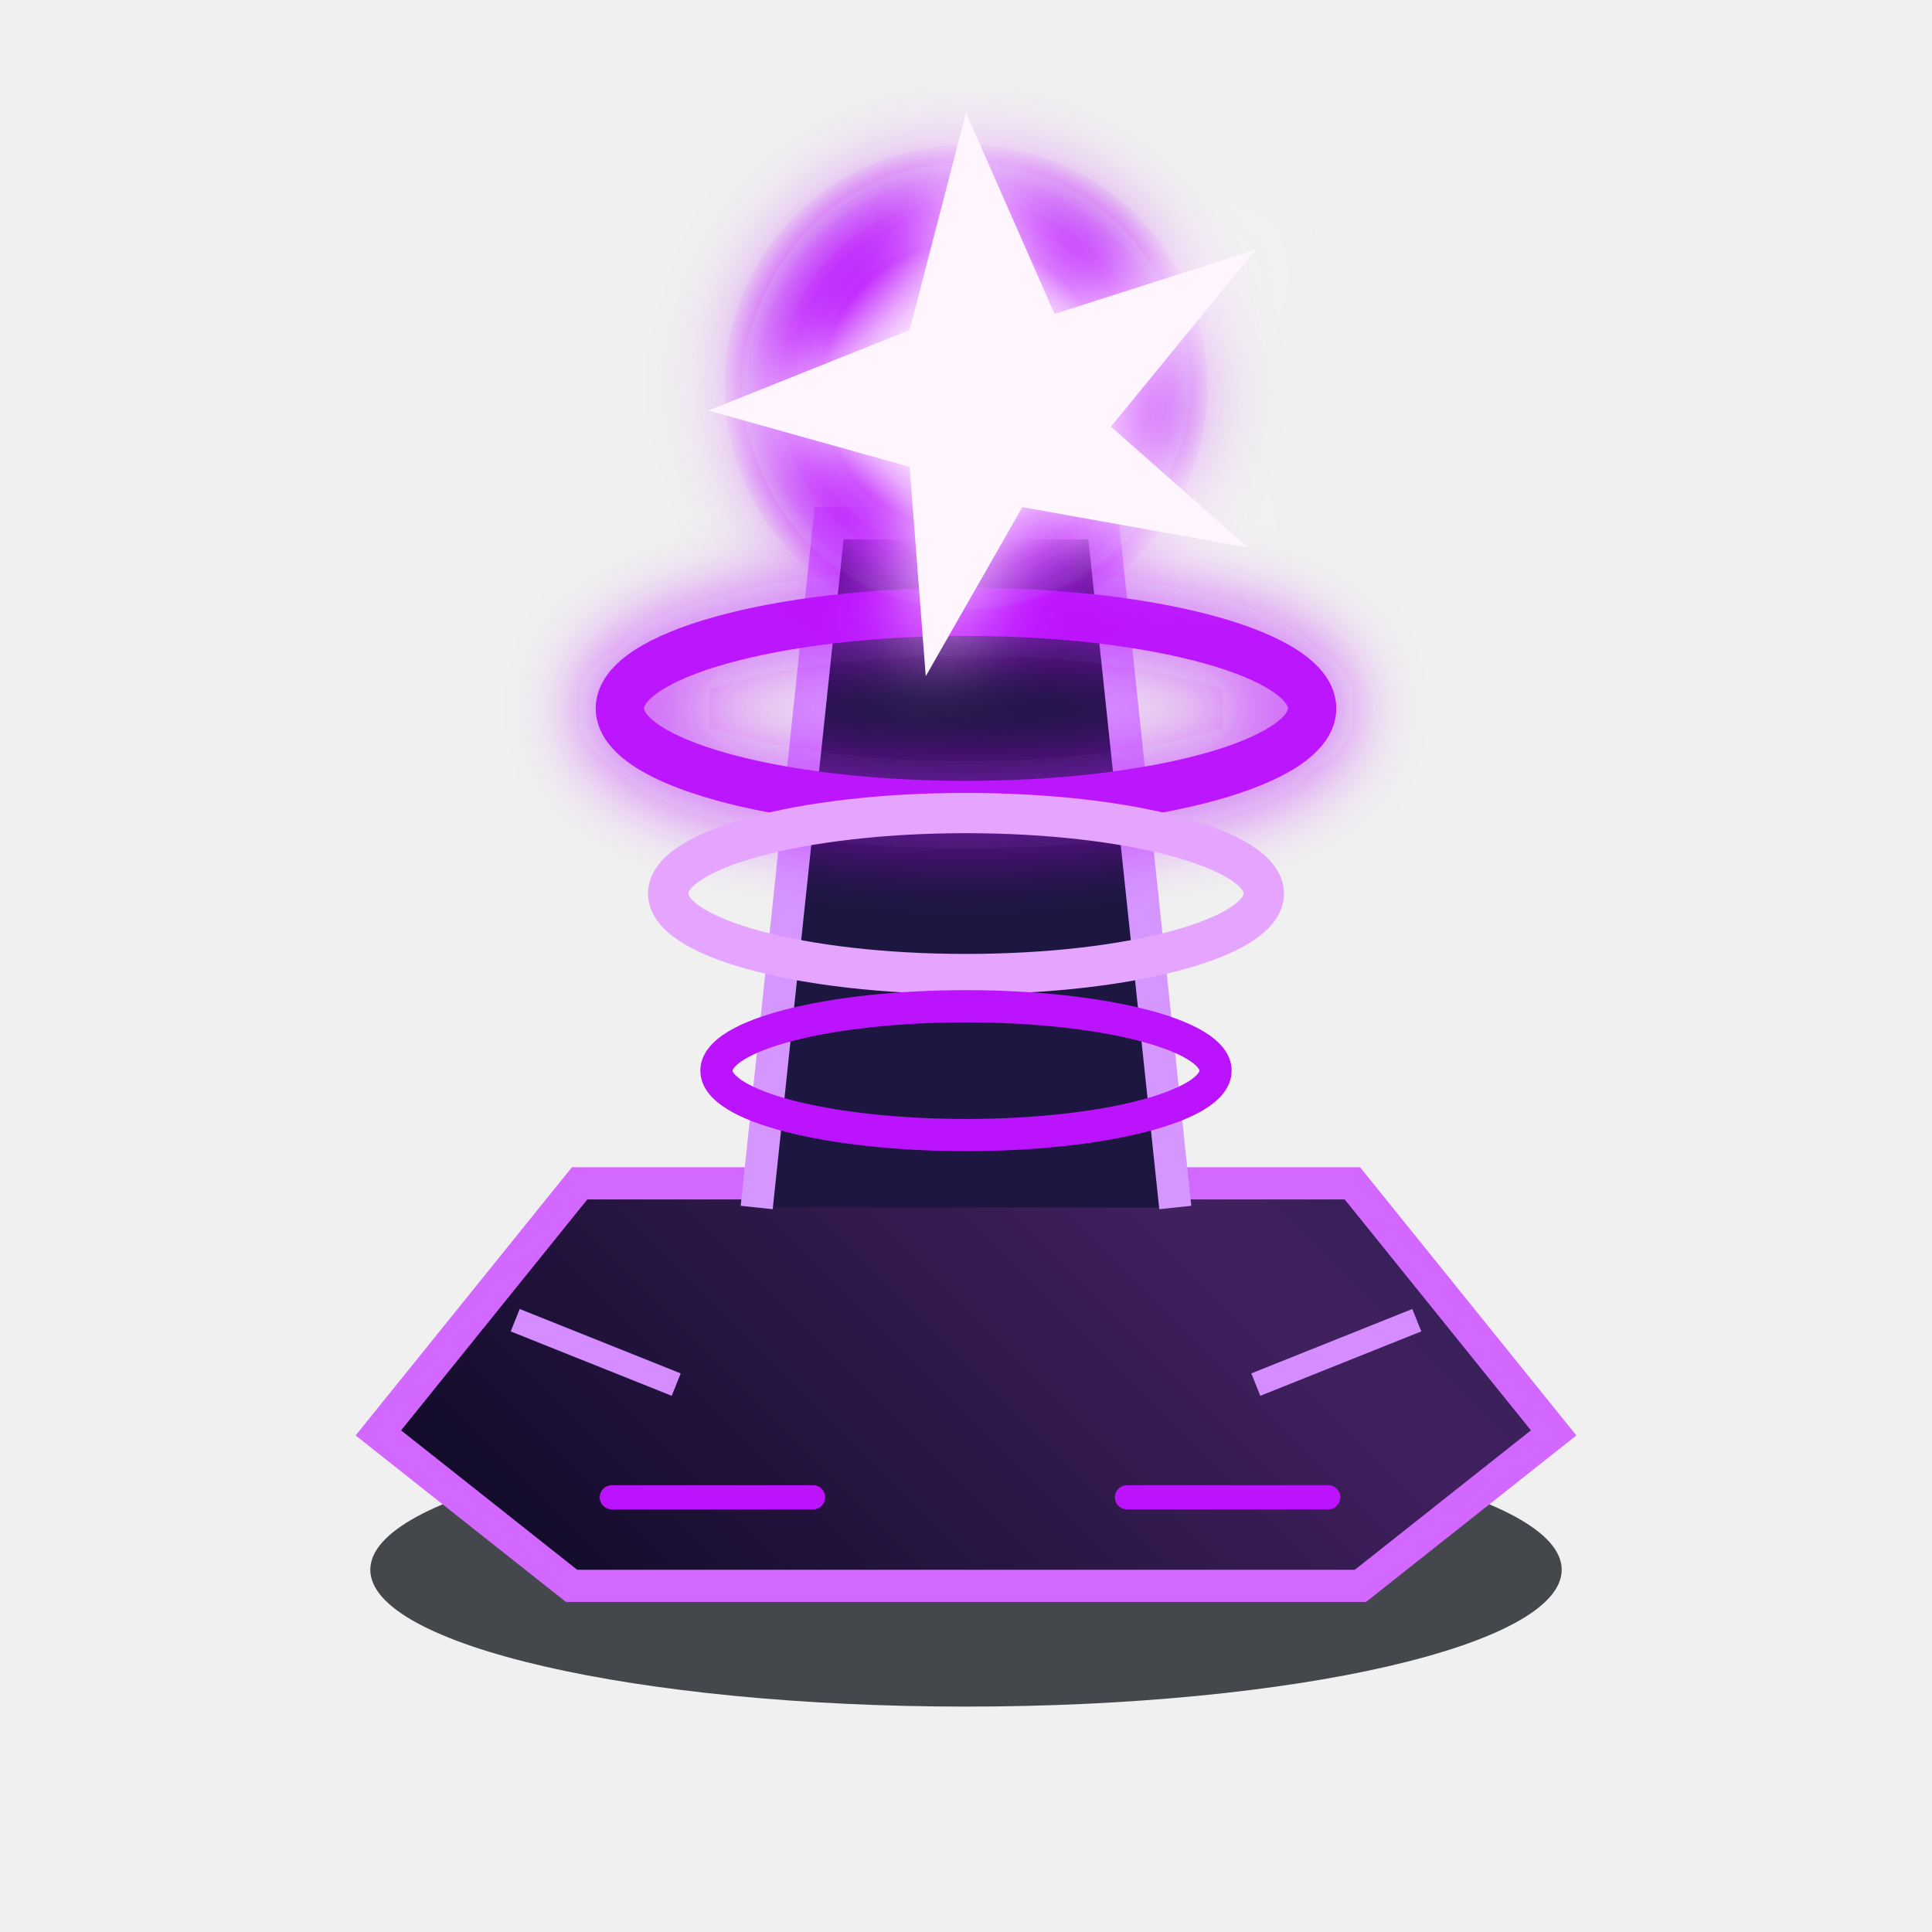
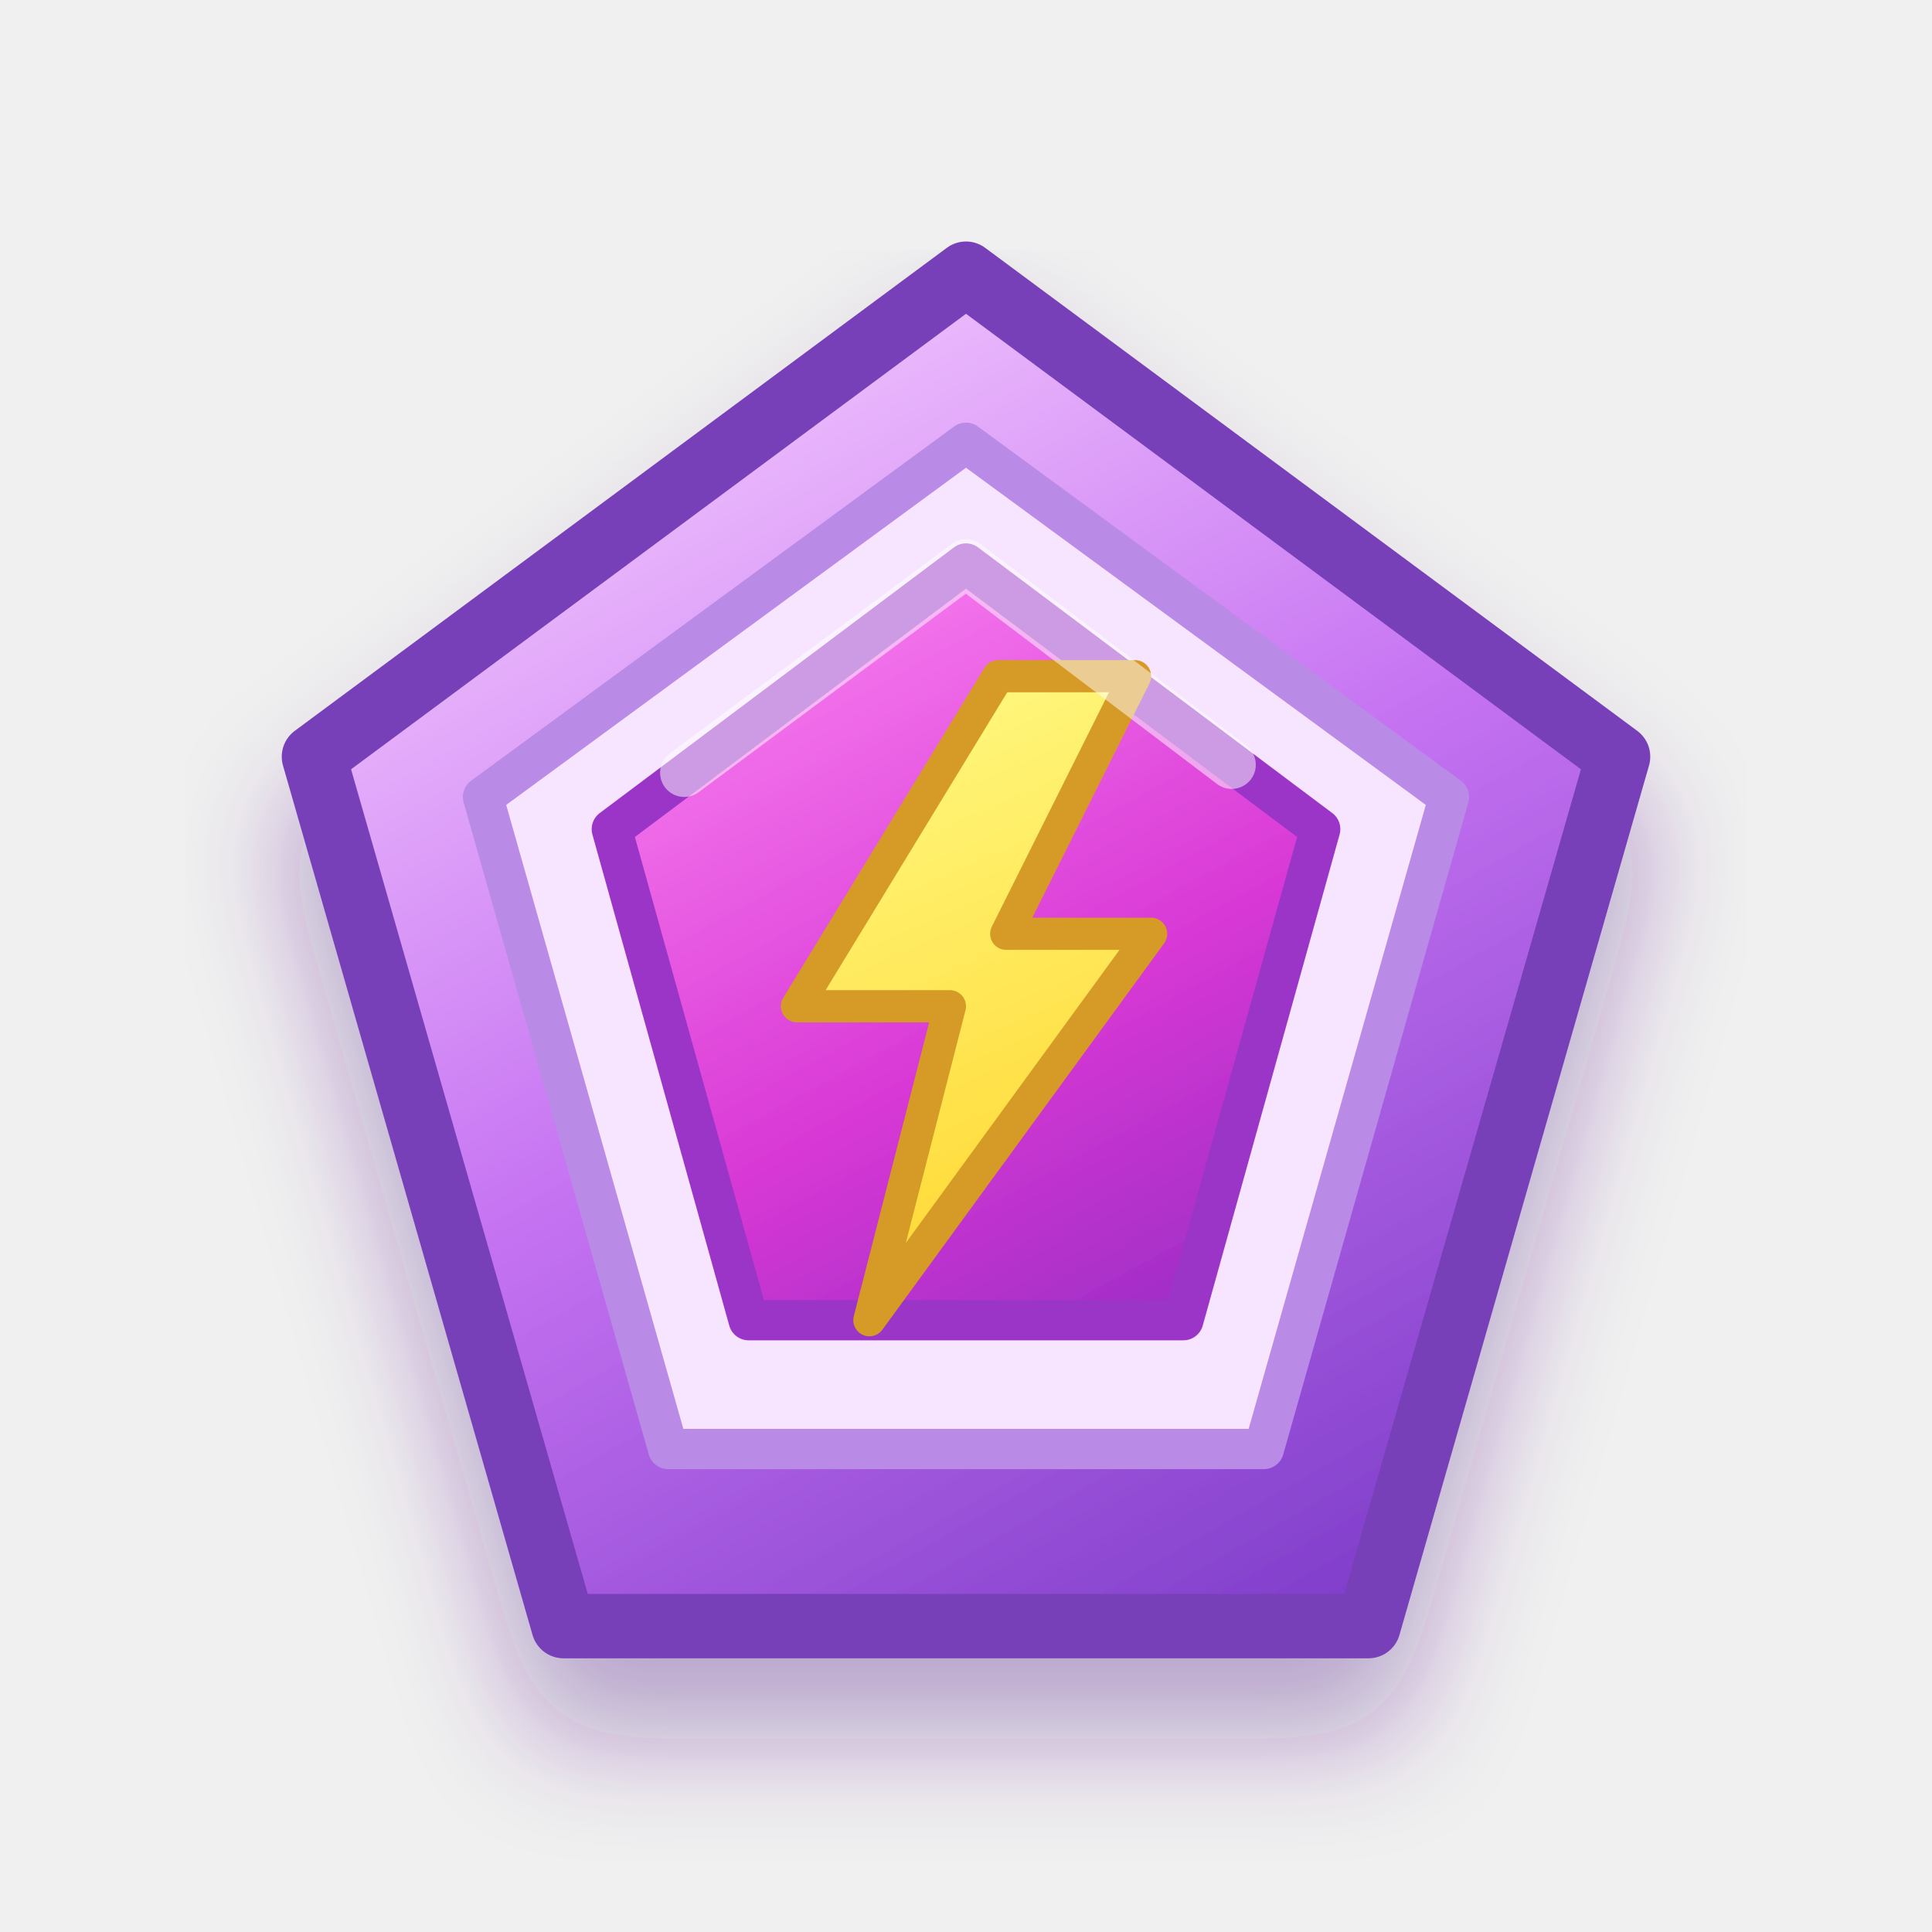
<svg xmlns="http://www.w3.org/2000/svg" viewBox="0 0 240 240" fill="none">
  <defs>
-     <linearGradient id="steel" x1="53" y1="186" x2="171" y2="68" gradientUnits="userSpaceOnUse">
-       <stop stop-color="#110b28" />
-       <stop offset=".55" stop-color="#41205f" />
-       <stop offset="1" stop-color="#172144" />
+     <linearGradient id="outer" x1="73" y1="39" x2="169" y2="207" gradientUnits="userSpaceOnUse">
+       <stop stop-color="#F5CDFF" />
+       <stop offset=".48" stop-color="#C673F2" />
+       <stop offset="1" stop-color="#7A3AC7" />
    </linearGradient>
-     <radialGradient id="arc">
-       <stop stop-color="#fff" />
-       <stop offset=".27" stop-color="#f3c6ff" />
-       <stop offset=".6" stop-color="#bc13fe" />
-       <stop offset="1" stop-color="#bc13fe" stop-opacity=".05" />
-     </radialGradient>
-     <filter id="electric" x="-80%" y="-80%" width="260%" height="260%">
-       <feGaussianBlur stdDeviation="5" result="b" />
-       <feMerge>
-         <feMergeNode in="b" />
-         <feMergeNode in="SourceGraphic" />
-       </feMerge>
+     <linearGradient id="inner" x1="90" y1="72" x2="148" y2="178" gradientUnits="userSpaceOnUse">
+       <stop stop-color="#FA83F2" />
+       <stop offset=".55" stop-color="#D838D5" />
+       <stop offset="1" stop-color="#8D2AC2" />
+     </linearGradient>
+     <linearGradient id="bolt" x1="105" y1="86" x2="137" y2="160" gradientUnits="userSpaceOnUse">
+       <stop stop-color="#FFF982" />
+       <stop offset="1" stop-color="#FFD52C" />
+     </linearGradient>
+     <filter id="shadow" x="23" y="21" width="194" height="211" filterUnits="userSpaceOnUse">
+       <feDropShadow dx="0" dy="10" stdDeviation="7" flood-color="#56218B" flood-opacity=".35" />
    </filter>
  </defs>
-   <ellipse cx="120" cy="195" rx="74" ry="17" fill="#02060d" opacity=".72" />
-   <path d="m47 178 25-31h96l25 31-24 19H71l-24-19Z" fill="url(#steel)" stroke="#d268ff" stroke-width="4" />
-   <path d="m94 150 9-85h34l9 85" fill="#1c1640" stroke="#d696ff" stroke-width="4" />
-   <ellipse cx="120" cy="88" rx="43" ry="12" stroke="#bc13fe" stroke-width="6" filter="url(#electric)" />
-   <ellipse cx="120" cy="111" rx="37" ry="10" stroke="#e5a5ff" stroke-width="5" />
-   <ellipse cx="120" cy="133" rx="31" ry="8" stroke="#bc13fe" stroke-width="4" />
-   <circle cx="120" cy="48" r="30" fill="url(#arc)" filter="url(#electric)" />
-   <path d="m120 14 11 25 25-8-18 22 17 15-28-5-12 21-2-26-25-7 25-10 7-27Z" fill="#fff5ff" filter="url(#electric)" />
-   <path d="m64 164 20 8m92-8-20 8" stroke="#d58cff" stroke-width="3" />
-   <path d="M76 186h25m39 0h25" stroke="#bc13fe" stroke-width="3" stroke-linecap="round" />
+   <g filter="url(#shadow)" stroke-linejoin="round">
+     <path d="M120 34L201 94L170 202H70L39 94L120 34Z" fill="url(#outer)" stroke="#7840B8" stroke-width="8" />
+     <path d="M120 55L180 99L157 180H83L60 99L120 55Z" fill="#F7E5FF" stroke="#B98AE6" stroke-width="5" />
+     <path d="M120 70L164 103L147 164H93L76 103L120 70Z" fill="url(#inner)" stroke="#9A35C8" stroke-width="5" />
+     <path d="M124 84L99 125H118L108 164L143 116H125L141 84H124Z" fill="url(#bolt)" stroke="#D69A27" stroke-width="4" />
+     <path d="M85 96L120 70L153 95" stroke="white" stroke-width="6" stroke-linecap="round" opacity=".5" />
+   </g>
</svg>
